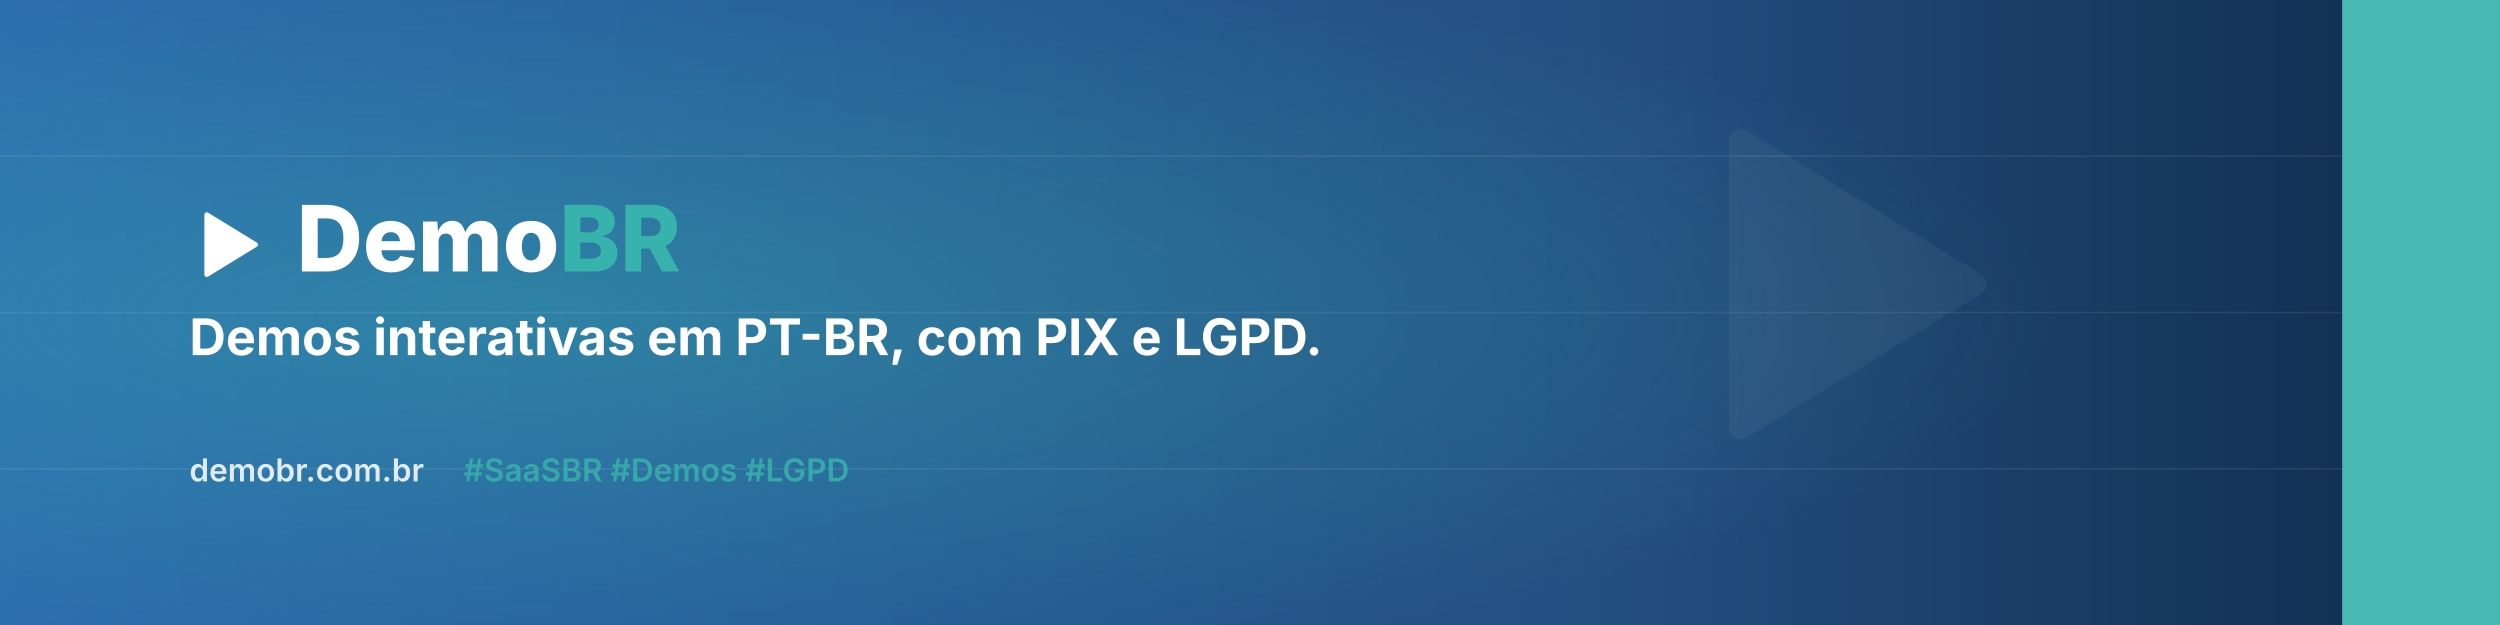
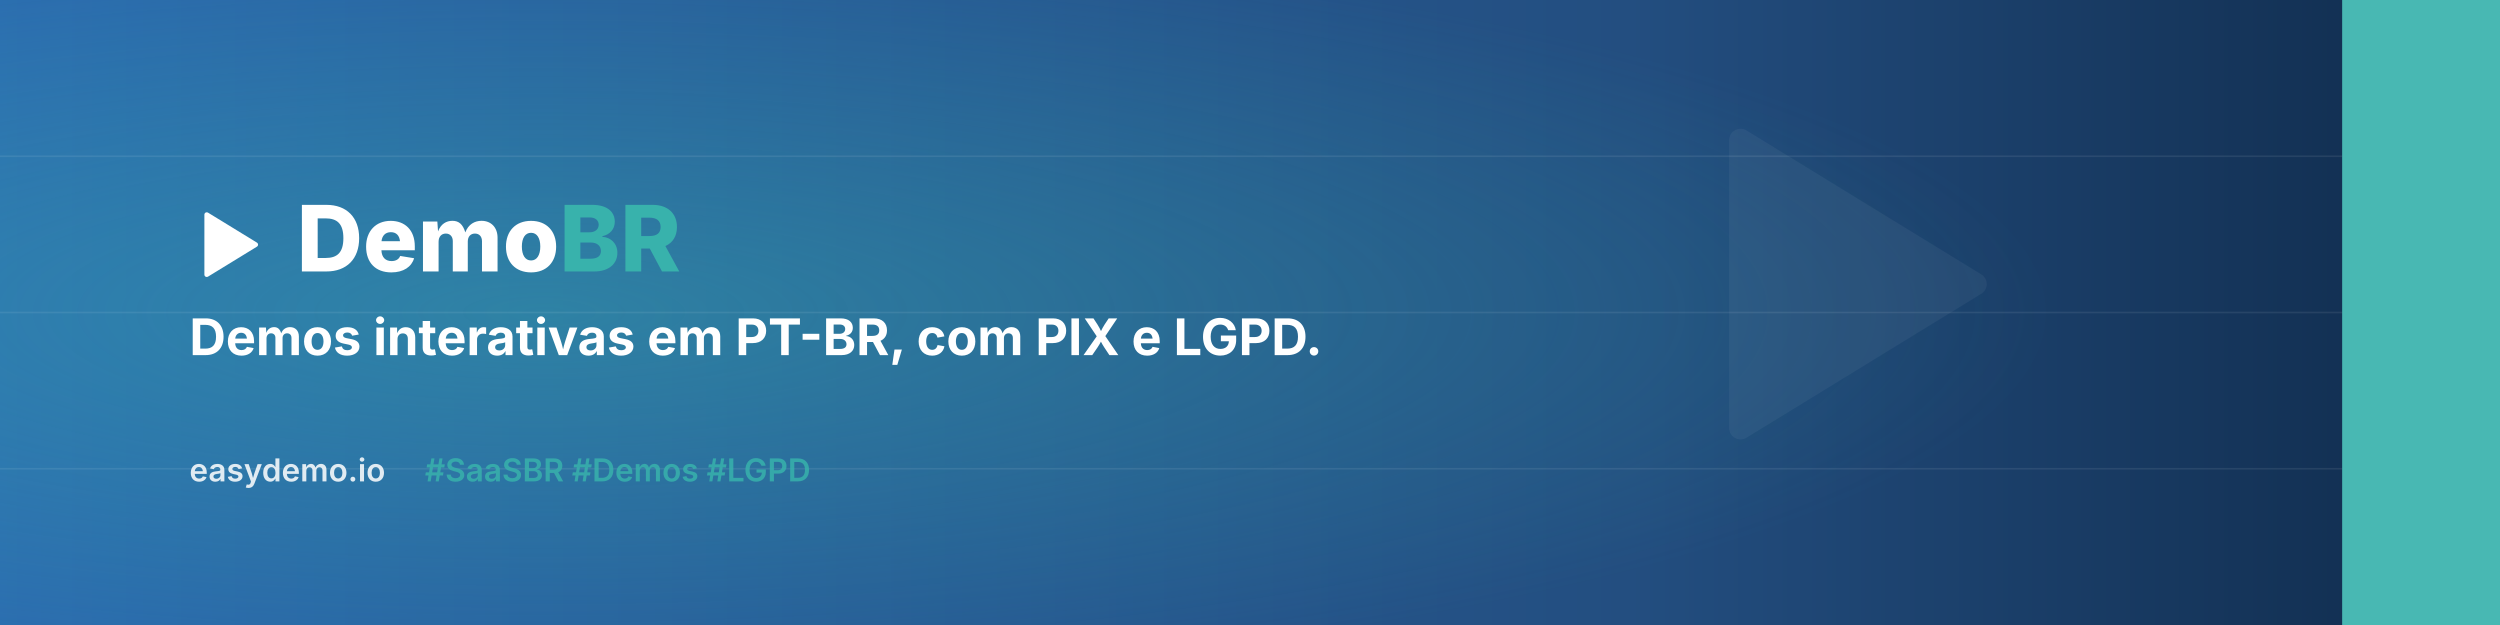
<svg xmlns="http://www.w3.org/2000/svg" viewBox="0 0 1584 396" width="1584" height="396" role="img" aria-label="DemoBR — LinkedIn company banner">
  <defs>
    <linearGradient id="li-bg" x1="0" y1="0" x2="1" y2="0">
      <stop offset="0%" stop-color="#2B6CB0" />
      <stop offset="65%" stop-color="#234E80" />
      <stop offset="100%" stop-color="#0F2A4A" />
    </linearGradient>
    <radialGradient id="li-glow" cx="22%" cy="50%" r="60%">
      <stop offset="0%" stop-color="#38B2AC" stop-opacity="0.40" />
      <stop offset="100%" stop-color="#38B2AC" stop-opacity="0" />
    </radialGradient>
    <symbol id="li-play" viewBox="0 0 100 100" overflow="visible">
      <path d="M22 12 L84 50 L22 88 Z" fill="currentColor" stroke="currentColor" stroke-width="6" stroke-linejoin="round" stroke-linecap="round" />
    </symbol>
  </defs>
  <rect width="1584" height="396" fill="url(#li-bg)" />
  <rect width="1584" height="396" fill="url(#li-glow)" />
  <rect x="1484" y="0" width="100" height="396" fill="#38B2AC" />
  <rect x="1484" y="0" width="100" height="396" fill="#FFFFFF" opacity="0.08" />
  <g opacity="0.08" stroke="#FFFFFF" stroke-width="1">
    <line x1="0" y1="99" x2="1484" y2="99" />
    <line x1="0" y1="198" x2="1484" y2="198" />
    <line x1="0" y1="297" x2="1484" y2="297" />
  </g>
  <g transform="translate(120 130)">
    <g color="#FFFFFF" transform="scale(0.5)">
      <use href="#li-play" width="100" height="100" />
    </g>
    <text x="68" y="42" font-family="'Sora', 'Inter', system-ui, sans-serif" font-weight="800" font-size="58" fill="#FFFFFF">
      Demo<tspan fill="#38B2AC">BR</tspan>
    </text>
  </g>
  <g transform="translate(120 225)">
    <text font-family="'Sora', 'Inter', system-ui, sans-serif" font-size="32" font-weight="700" fill="#FFFFFF">
      Demos interativas em PT-BR, com PIX e LGPD.
    </text>
  </g>
  <g transform="translate(120 305)">
    <text font-family="'Inter', system-ui, sans-serif" font-size="20" font-weight="600" fill="#FFFFFF" fill-opacity="0.85">
-       demobr.com.br
+       easydemo.io
      <tspan fill="#38B2AC" dx="20">#SaaSBR #Demos #LGPD</tspan>
    </text>
  </g>
  <g color="#FFFFFF" opacity="0.05" transform="translate(1050 60) scale(2.4)">
    <use href="#li-play" width="100" height="100" />
  </g>
</svg>
